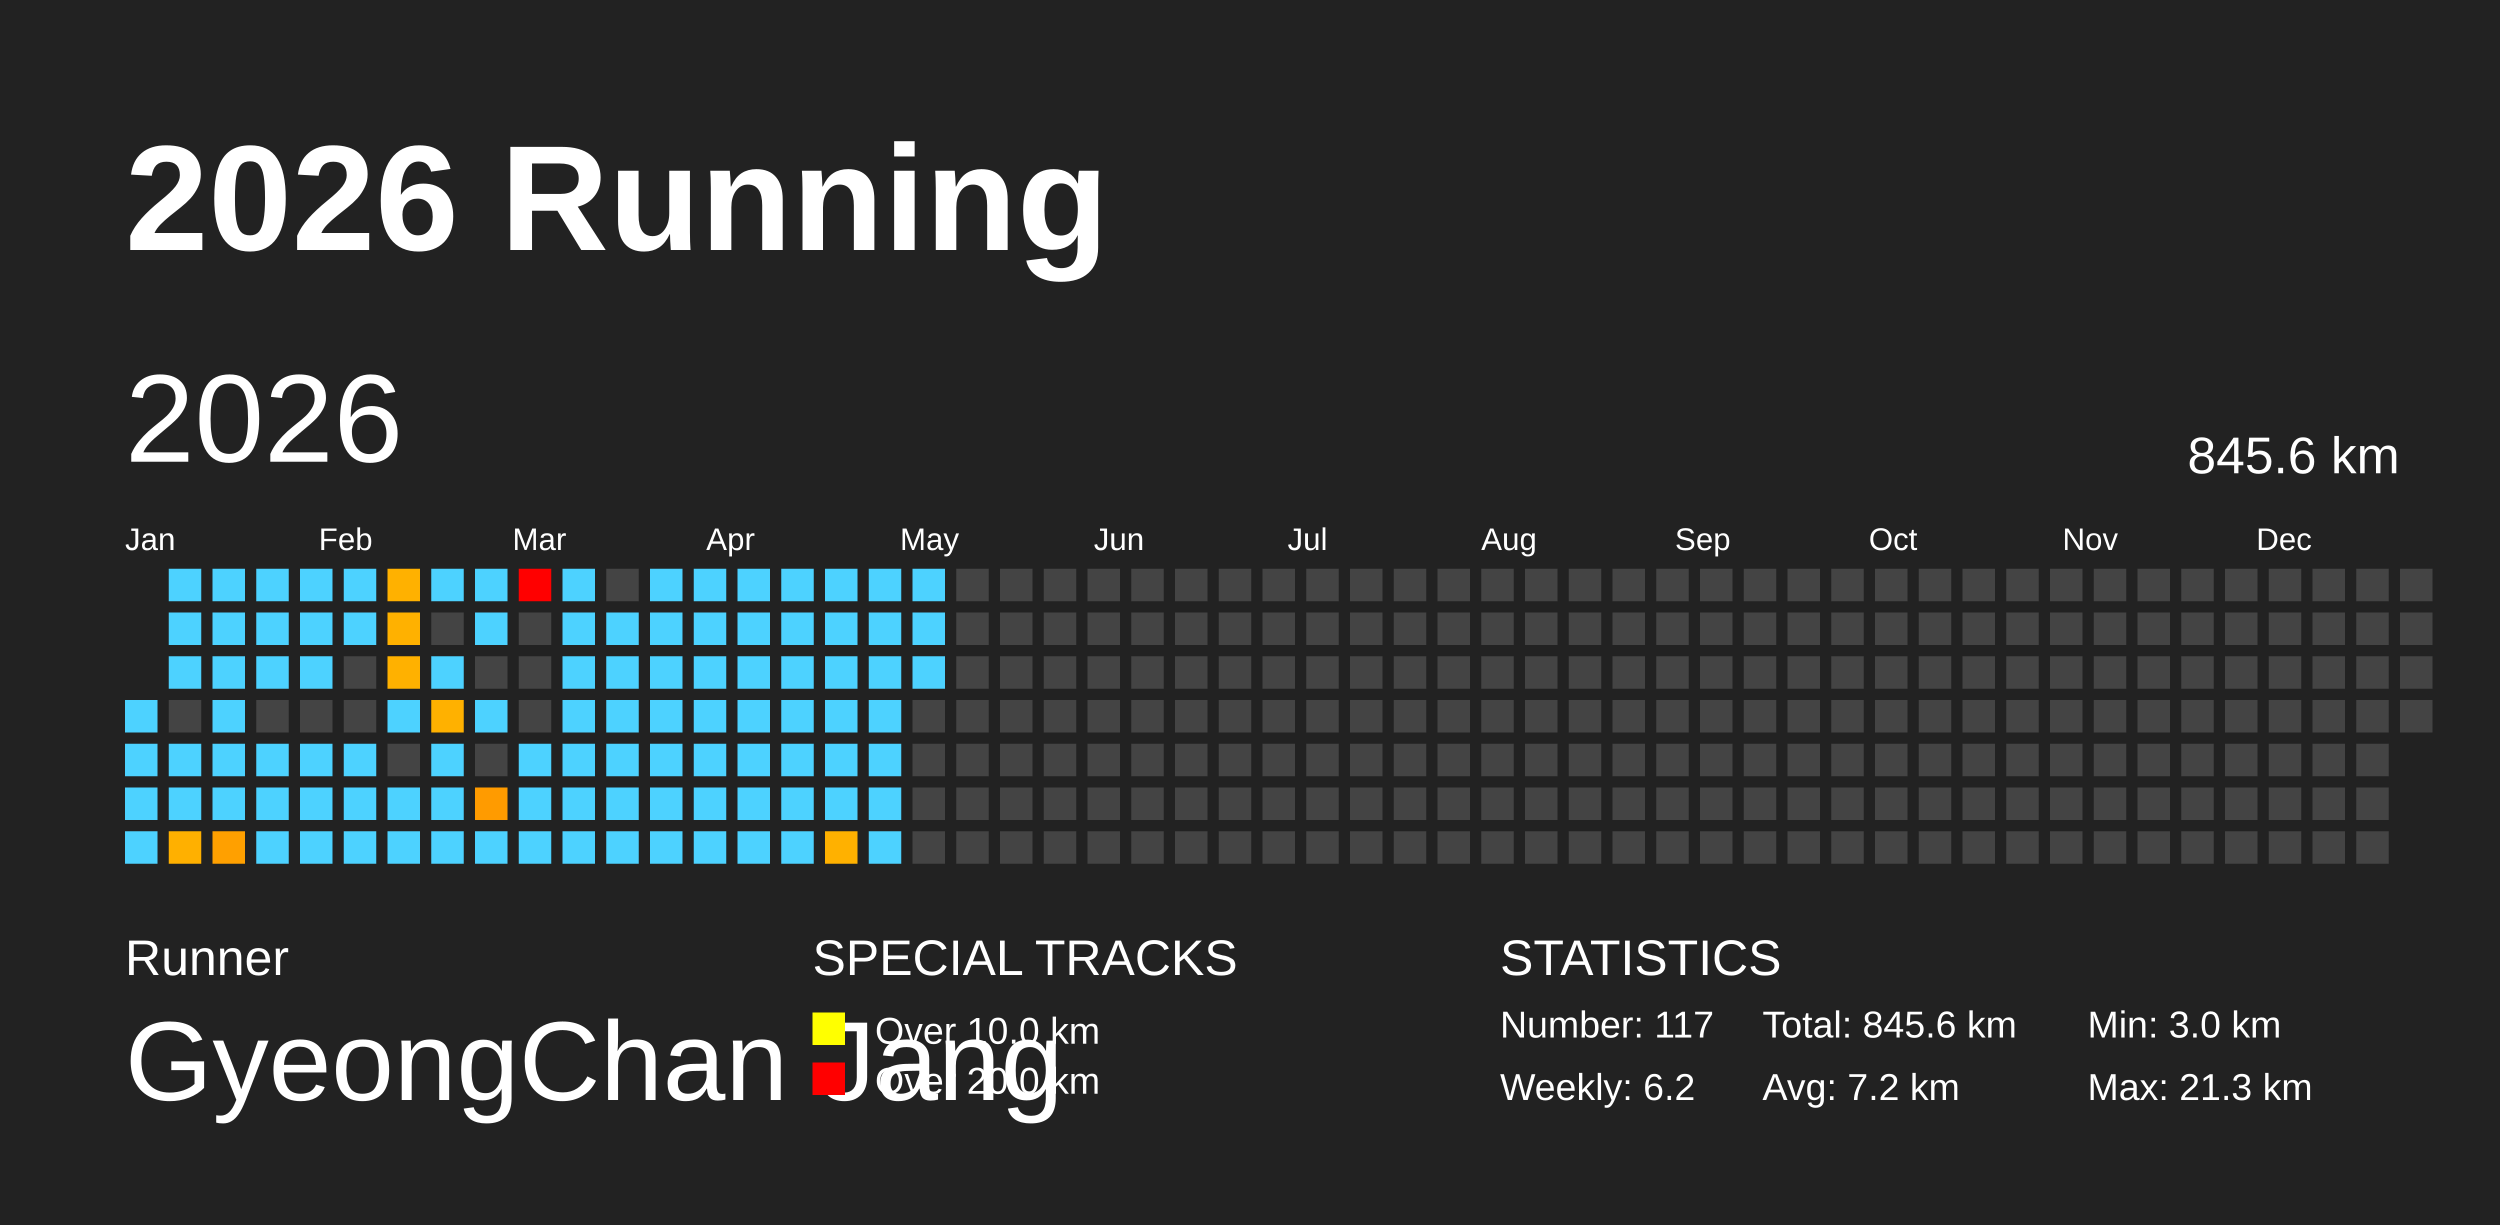
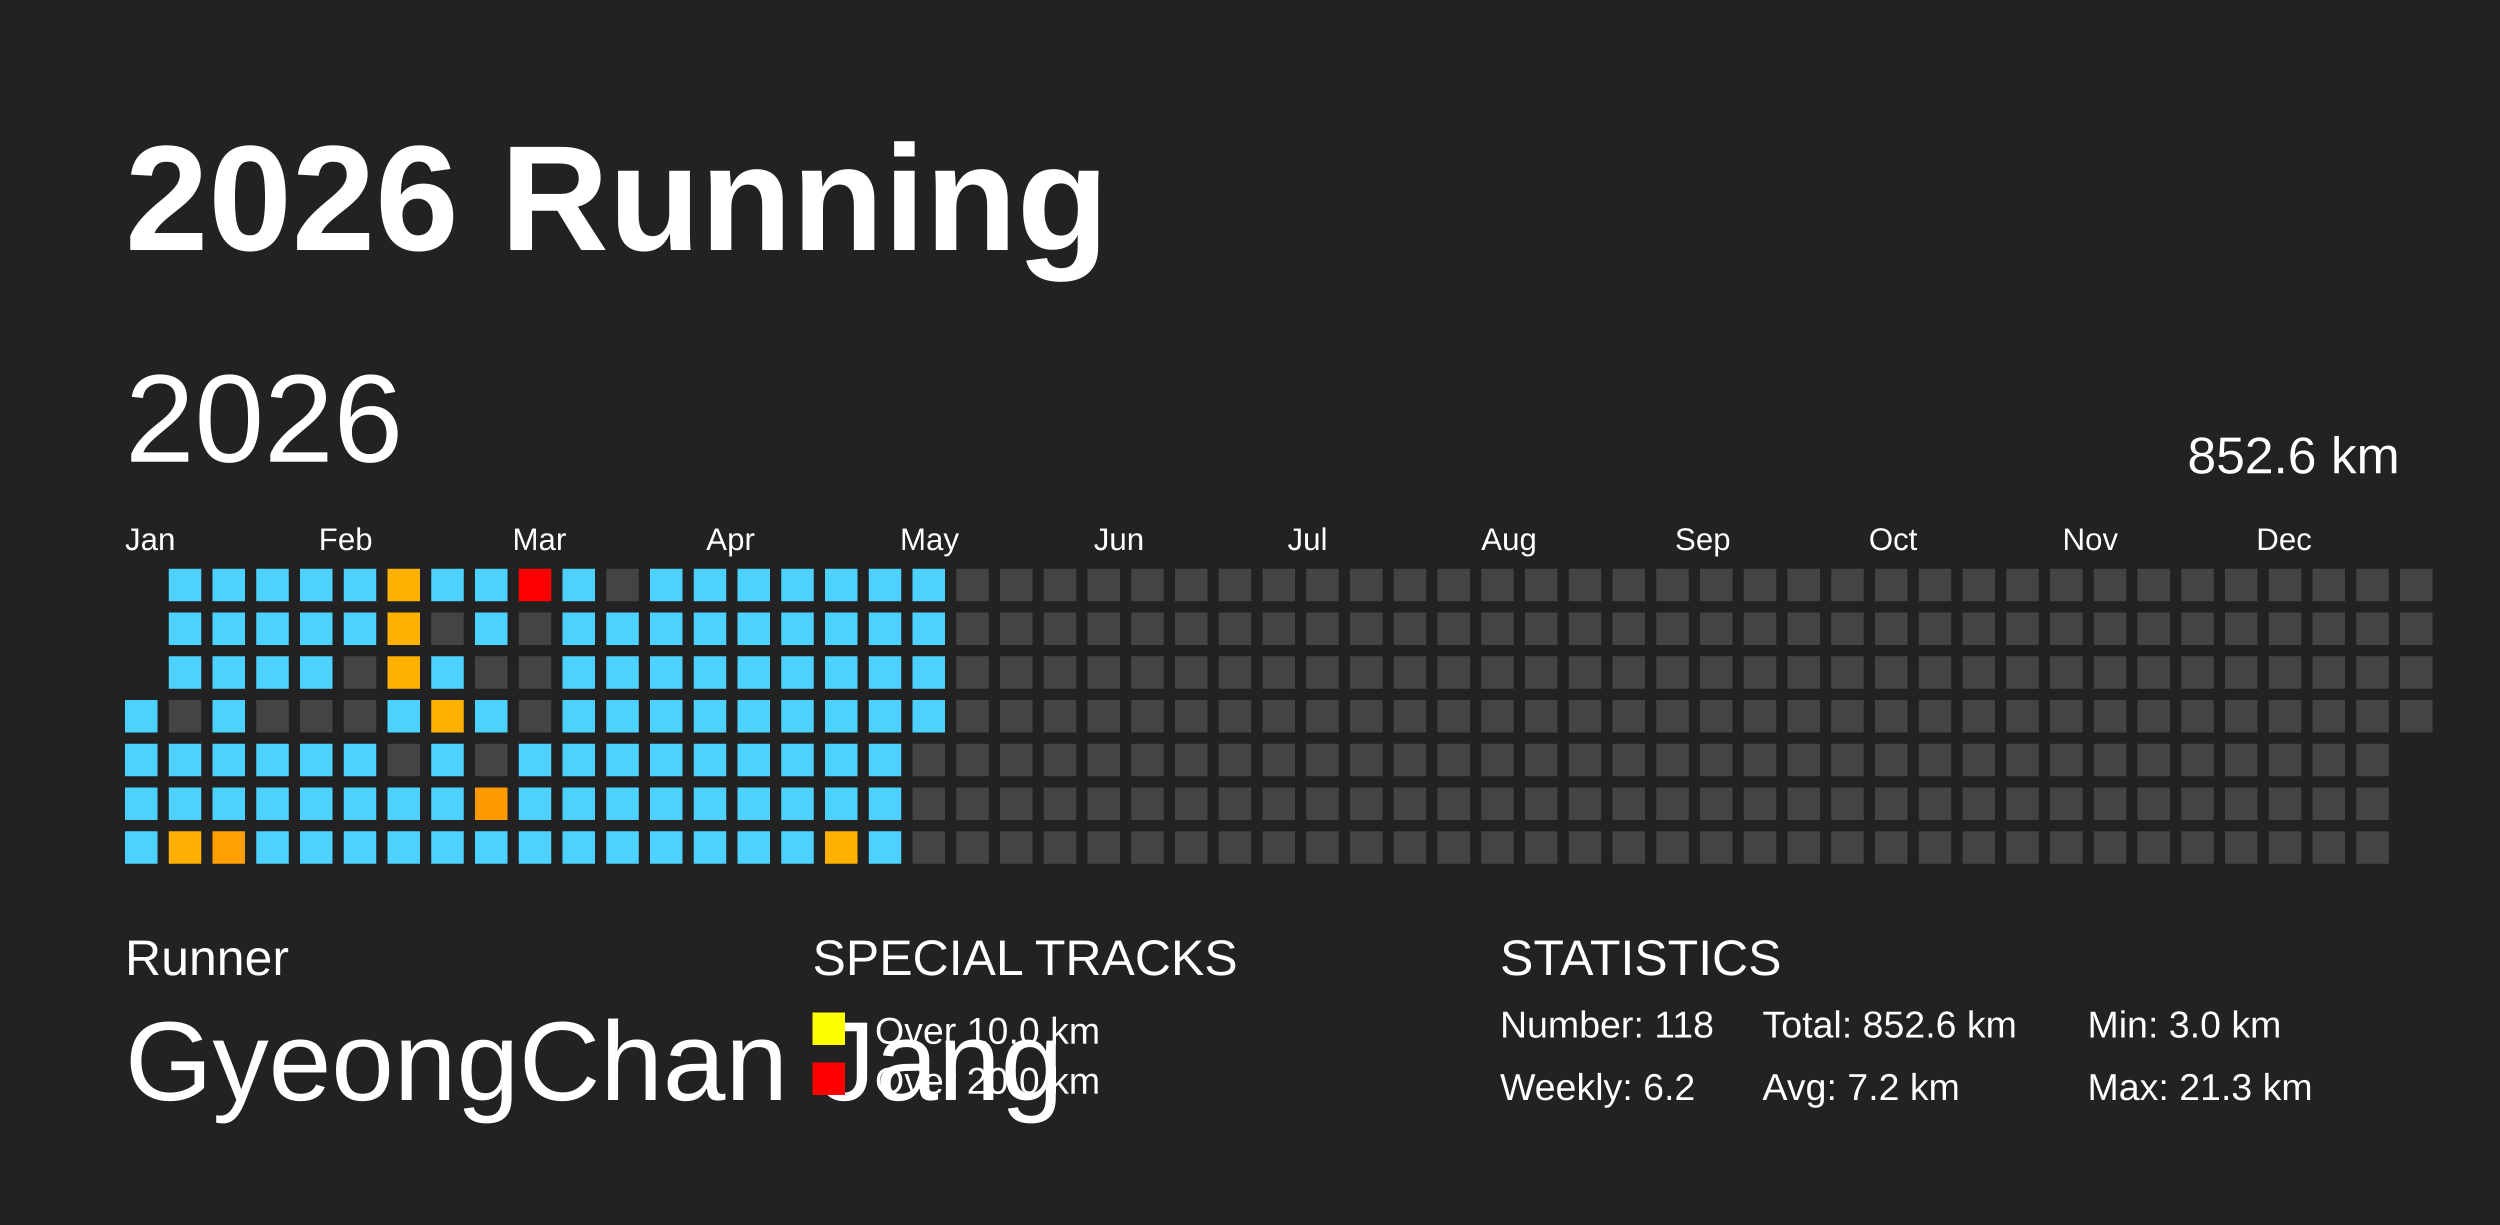
<svg xmlns="http://www.w3.org/2000/svg" baseProfile="full" height="98mm" version="1.1" viewBox="0,0,200,98" width="200mm">
  <defs />
  <rect fill="#222222" height="98" width="200" x="0" y="0" />
  <text fill="#FFFFFF" style="font-size:12px; font-family:Arial; font-weight:bold;" x="10" y="20">2026 Running</text>
  <text fill="#FFFFFF" style="font-size:4px; font-family:Arial" x="10" y="78">Runner</text>
  <text fill="#FFFFFF" style="font-size:9px; font-family:Arial" x="10" y="88">GyeongChan Jang</text>
  <text fill="#FFFFFF" style="font-size:4px; font-family:Arial" x="65" y="78">SPECIAL TRACKS</text>
  <rect fill="yellow" height="2.6" width="2.6" x="65" y="81" />
  <text fill="#FFFFFF" style="font-size:3px; font-family:Arial" x="70" y="83.5">Over 10.0 km</text>
  <rect fill="red" height="2.6" width="2.6" x="65" y="85" />
  <text fill="#FFFFFF" style="font-size:3px; font-family:Arial" x="70" y="87.5">Over 20.0 km</text>
  <text fill="#FFFFFF" style="font-size:4px; font-family:Arial" x="120" y="78">STATISTICS</text>
-   <text fill="#FFFFFF" style="font-size:3px; font-family:Arial" x="120" y="83">Number: 117</text>
+   <text fill="#FFFFFF" style="font-size:3px; font-family:Arial" x="120" y="83">Number: 118</text>
  <text fill="#FFFFFF" style="font-size:3px; font-family:Arial" x="120" y="88">Weekly: 6.2</text>
-   <text fill="#FFFFFF" style="font-size:3px; font-family:Arial" x="141" y="83">Total: 845.6 km</text>
+   <text fill="#FFFFFF" style="font-size:3px; font-family:Arial" x="141" y="83">Total: 852.6 km</text>
  <text fill="#FFFFFF" style="font-size:3px; font-family:Arial" x="141" y="88">Avg: 7.2 km</text>
  <text fill="#FFFFFF" style="font-size:3px; font-family:Arial" x="167" y="83">Min: 3.0 km</text>
  <text fill="#FFFFFF" style="font-size:3px; font-family:Arial" x="167" y="88">Max: 21.3 km</text>
  <text dominant-baseline="hanging" fill="#FFFFFF" style="font-size:10.0px; font-family:Arial;" x="10" y="30">2026</text>
-   <text dominant-baseline="hanging" fill="#FFFFFF" style="font-size:4.125px; font-family:Arial;" x="175" y="35">845.6 km</text>
+   <text dominant-baseline="hanging" fill="#FFFFFF" style="font-size:4.125px; font-family:Arial;" x="175" y="35">852.6 km</text>
  <text fill="#FFFFFF" style="font-size:2.5px; font-family:Arial" x="10.0" y="44">Jan</text>
  <text fill="#FFFFFF" style="font-size:2.5px; font-family:Arial" x="25.5" y="44">Feb</text>
  <text fill="#FFFFFF" style="font-size:2.5px; font-family:Arial" x="41.0" y="44">Mar</text>
  <text fill="#FFFFFF" style="font-size:2.5px; font-family:Arial" x="56.5" y="44">Apr</text>
  <text fill="#FFFFFF" style="font-size:2.5px; font-family:Arial" x="72.0" y="44">May</text>
  <text fill="#FFFFFF" style="font-size:2.5px; font-family:Arial" x="87.5" y="44">Jun</text>
  <text fill="#FFFFFF" style="font-size:2.5px; font-family:Arial" x="103.0" y="44">Jul</text>
  <text fill="#FFFFFF" style="font-size:2.5px; font-family:Arial" x="118.5" y="44">Aug</text>
  <text fill="#FFFFFF" style="font-size:2.5px; font-family:Arial" x="134.0" y="44">Sep</text>
  <text fill="#FFFFFF" style="font-size:2.5px; font-family:Arial" x="149.5" y="44">Oct</text>
  <text fill="#FFFFFF" style="font-size:2.5px; font-family:Arial" x="165.0" y="44">Nov</text>
  <text fill="#FFFFFF" style="font-size:2.5px; font-family:Arial" x="180.5" y="44">Dec</text>
  <rect fill="#4dd2ff" height="2.6" width="2.6" x="10.0" y="56.0" />
  <rect fill="#4dd2ff" height="2.6" width="2.6" x="10.0" y="59.5" />
  <rect fill="#4dd2ff" height="2.6" width="2.6" x="10.0" y="63.0" />
  <rect fill="#4dd2ff" height="2.6" width="2.6" x="10.0" y="66.5" />
  <rect fill="#4dd2ff" height="2.6" width="2.6" x="13.5" y="45.5" />
  <rect fill="#4dd2ff" height="2.6" width="2.6" x="13.5" y="49.0" />
  <rect fill="#4dd2ff" height="2.6" width="2.6" x="13.5" y="52.5" />
  <rect fill="#444444" height="2.6" width="2.6" x="13.5" y="56.0" />
  <rect fill="#4dd2ff" height="2.6" width="2.6" x="13.5" y="59.5" />
  <rect fill="#4dd2ff" height="2.6" width="2.6" x="13.5" y="63.0" />
  <rect fill="#ffb000" height="2.6" width="2.6" x="13.5" y="66.5" />
  <rect fill="#4dd2ff" height="2.6" width="2.6" x="17.0" y="45.5" />
  <rect fill="#4dd2ff" height="2.6" width="2.6" x="17.0" y="49.0" />
  <rect fill="#4dd2ff" height="2.6" width="2.6" x="17.0" y="52.5" />
  <rect fill="#4dd2ff" height="2.6" width="2.6" x="17.0" y="56.0" />
  <rect fill="#4dd2ff" height="2.6" width="2.6" x="17.0" y="59.5" />
  <rect fill="#4dd2ff" height="2.6" width="2.6" x="17.0" y="63.0" />
  <rect fill="#ffa000" height="2.6" width="2.6" x="17.0" y="66.5" />
  <rect fill="#4dd2ff" height="2.6" width="2.6" x="20.5" y="45.5" />
  <rect fill="#4dd2ff" height="2.6" width="2.6" x="20.5" y="49.0" />
  <rect fill="#4dd2ff" height="2.6" width="2.6" x="20.5" y="52.5" />
  <rect fill="#444444" height="2.6" width="2.6" x="20.5" y="56.0" />
  <rect fill="#4dd2ff" height="2.6" width="2.6" x="20.5" y="59.5" />
  <rect fill="#4dd2ff" height="2.6" width="2.6" x="20.5" y="63.0" />
  <rect fill="#4dd2ff" height="2.6" width="2.6" x="20.5" y="66.5" />
  <rect fill="#4dd2ff" height="2.6" width="2.6" x="24.0" y="45.5" />
  <rect fill="#4dd2ff" height="2.6" width="2.6" x="24.0" y="49.0" />
  <rect fill="#4dd2ff" height="2.6" width="2.6" x="24.0" y="52.5" />
  <rect fill="#444444" height="2.6" width="2.6" x="24.0" y="56.0" />
  <rect fill="#4dd2ff" height="2.6" width="2.6" x="24.0" y="59.5" />
  <rect fill="#4dd2ff" height="2.6" width="2.6" x="24.0" y="63.0" />
  <rect fill="#4dd2ff" height="2.6" width="2.6" x="24.0" y="66.5" />
  <rect fill="#4dd2ff" height="2.6" width="2.6" x="27.5" y="45.5" />
  <rect fill="#4dd2ff" height="2.6" width="2.6" x="27.5" y="49.0" />
  <rect fill="#444444" height="2.6" width="2.6" x="27.5" y="52.5" />
  <rect fill="#444444" height="2.6" width="2.6" x="27.5" y="56.0" />
  <rect fill="#4dd2ff" height="2.6" width="2.6" x="27.5" y="59.5" />
  <rect fill="#4dd2ff" height="2.6" width="2.6" x="27.5" y="63.0" />
  <rect fill="#4dd2ff" height="2.6" width="2.6" x="27.5" y="66.5" />
  <rect fill="#ffb100" height="2.6" width="2.6" x="31.0" y="45.5" />
  <rect fill="#ffb100" height="2.6" width="2.6" x="31.0" y="49.0" />
  <rect fill="#ffb100" height="2.6" width="2.6" x="31.0" y="52.5" />
  <rect fill="#4dd2ff" height="2.6" width="2.6" x="31.0" y="56.0" />
  <rect fill="#444444" height="2.6" width="2.6" x="31.0" y="59.5" />
  <rect fill="#4dd2ff" height="2.6" width="2.6" x="31.0" y="63.0" />
  <rect fill="#4dd2ff" height="2.6" width="2.6" x="31.0" y="66.5" />
  <rect fill="#4dd2ff" height="2.6" width="2.6" x="34.5" y="45.5" />
  <rect fill="#444444" height="2.6" width="2.6" x="34.5" y="49.0" />
  <rect fill="#4dd2ff" height="2.6" width="2.6" x="34.5" y="52.5" />
  <rect fill="#ffb100" height="2.6" width="2.6" x="34.5" y="56.0" />
  <rect fill="#4dd2ff" height="2.6" width="2.6" x="34.5" y="59.5" />
  <rect fill="#4dd2ff" height="2.6" width="2.6" x="34.5" y="63.0" />
  <rect fill="#4dd2ff" height="2.6" width="2.6" x="34.5" y="66.5" />
  <rect fill="#4dd2ff" height="2.6" width="2.6" x="38.0" y="45.5" />
  <rect fill="#4dd2ff" height="2.6" width="2.6" x="38.0" y="49.0" />
  <rect fill="#444444" height="2.6" width="2.6" x="38.0" y="52.5" />
  <rect fill="#4dd2ff" height="2.6" width="2.6" x="38.0" y="56.0" />
  <rect fill="#444444" height="2.6" width="2.6" x="38.0" y="59.5" />
  <rect fill="#ff9b00" height="2.6" width="2.6" x="38.0" y="63.0" />
  <rect fill="#4dd2ff" height="2.6" width="2.6" x="38.0" y="66.5" />
  <rect fill="red" height="2.6" width="2.6" x="41.5" y="45.5" />
  <rect fill="#444444" height="2.6" width="2.6" x="41.5" y="49.0" />
  <rect fill="#444444" height="2.6" width="2.6" x="41.5" y="52.5" />
  <rect fill="#444444" height="2.6" width="2.6" x="41.5" y="56.0" />
  <rect fill="#4dd2ff" height="2.6" width="2.6" x="41.5" y="59.5" />
  <rect fill="#4dd2ff" height="2.6" width="2.6" x="41.5" y="63.0" />
  <rect fill="#4dd2ff" height="2.6" width="2.6" x="41.5" y="66.5" />
  <rect fill="#4dd2ff" height="2.6" width="2.6" x="45.0" y="45.5" />
  <rect fill="#4dd2ff" height="2.6" width="2.6" x="45.0" y="49.0" />
  <rect fill="#4dd2ff" height="2.6" width="2.6" x="45.0" y="52.5" />
  <rect fill="#4dd2ff" height="2.6" width="2.6" x="45.0" y="56.0" />
  <rect fill="#4dd2ff" height="2.6" width="2.6" x="45.0" y="59.5" />
  <rect fill="#4dd2ff" height="2.6" width="2.6" x="45.0" y="63.0" />
  <rect fill="#4dd2ff" height="2.6" width="2.6" x="45.0" y="66.5" />
  <rect fill="#444444" height="2.6" width="2.6" x="48.5" y="45.5" />
  <rect fill="#4dd2ff" height="2.6" width="2.6" x="48.5" y="49.0" />
  <rect fill="#4dd2ff" height="2.6" width="2.6" x="48.5" y="52.5" />
  <rect fill="#4dd2ff" height="2.6" width="2.6" x="48.5" y="56.0" />
  <rect fill="#4dd2ff" height="2.6" width="2.6" x="48.5" y="59.5" />
  <rect fill="#4dd2ff" height="2.6" width="2.6" x="48.5" y="63.0" />
  <rect fill="#4dd2ff" height="2.6" width="2.6" x="48.5" y="66.5" />
  <rect fill="#4dd2ff" height="2.6" width="2.6" x="52.0" y="45.5" />
  <rect fill="#4dd2ff" height="2.6" width="2.6" x="52.0" y="49.0" />
  <rect fill="#4dd2ff" height="2.6" width="2.6" x="52.0" y="52.5" />
  <rect fill="#4dd2ff" height="2.6" width="2.6" x="52.0" y="56.0" />
  <rect fill="#4dd2ff" height="2.6" width="2.6" x="52.0" y="59.5" />
  <rect fill="#4dd2ff" height="2.6" width="2.6" x="52.0" y="63.0" />
  <rect fill="#4dd2ff" height="2.6" width="2.6" x="52.0" y="66.5" />
  <rect fill="#4dd2ff" height="2.6" width="2.6" x="55.5" y="45.5" />
  <rect fill="#4dd2ff" height="2.6" width="2.6" x="55.5" y="49.0" />
  <rect fill="#4dd2ff" height="2.6" width="2.6" x="55.5" y="52.5" />
  <rect fill="#4dd2ff" height="2.6" width="2.6" x="55.5" y="56.0" />
  <rect fill="#4dd2ff" height="2.6" width="2.6" x="55.5" y="59.5" />
  <rect fill="#4dd2ff" height="2.6" width="2.6" x="55.5" y="63.0" />
  <rect fill="#4dd2ff" height="2.6" width="2.6" x="55.5" y="66.5" />
  <rect fill="#4dd2ff" height="2.6" width="2.6" x="59.0" y="45.5" />
  <rect fill="#4dd2ff" height="2.6" width="2.6" x="59.0" y="49.0" />
  <rect fill="#4dd2ff" height="2.6" width="2.6" x="59.0" y="52.5" />
  <rect fill="#4dd2ff" height="2.6" width="2.6" x="59.0" y="56.0" />
  <rect fill="#4dd2ff" height="2.6" width="2.6" x="59.0" y="59.5" />
  <rect fill="#4dd2ff" height="2.6" width="2.6" x="59.0" y="63.0" />
  <rect fill="#4dd2ff" height="2.6" width="2.6" x="59.0" y="66.5" />
  <rect fill="#4dd2ff" height="2.6" width="2.6" x="62.5" y="45.5" />
  <rect fill="#4dd2ff" height="2.6" width="2.6" x="62.5" y="49.0" />
  <rect fill="#4dd2ff" height="2.6" width="2.6" x="62.5" y="52.5" />
  <rect fill="#4dd2ff" height="2.6" width="2.6" x="62.5" y="56.0" />
  <rect fill="#4dd2ff" height="2.6" width="2.6" x="62.5" y="59.5" />
  <rect fill="#4dd2ff" height="2.6" width="2.6" x="62.5" y="63.0" />
  <rect fill="#4dd2ff" height="2.6" width="2.6" x="62.5" y="66.5" />
  <rect fill="#4dd2ff" height="2.6" width="2.6" x="66.0" y="45.5" />
  <rect fill="#4dd2ff" height="2.6" width="2.6" x="66.0" y="49.0" />
  <rect fill="#4dd2ff" height="2.6" width="2.6" x="66.0" y="52.5" />
  <rect fill="#4dd2ff" height="2.6" width="2.6" x="66.0" y="56.0" />
  <rect fill="#4dd2ff" height="2.6" width="2.6" x="66.0" y="59.5" />
  <rect fill="#4dd2ff" height="2.6" width="2.6" x="66.0" y="63.0" />
  <rect fill="#ffb100" height="2.6" width="2.6" x="66.0" y="66.5" />
  <rect fill="#4dd2ff" height="2.6" width="2.6" x="69.5" y="45.5" />
  <rect fill="#4dd2ff" height="2.6" width="2.6" x="69.5" y="49.0" />
  <rect fill="#4dd2ff" height="2.6" width="2.6" x="69.5" y="52.5" />
  <rect fill="#4dd2ff" height="2.6" width="2.6" x="69.5" y="56.0" />
  <rect fill="#4dd2ff" height="2.6" width="2.6" x="69.5" y="59.5" />
  <rect fill="#4dd2ff" height="2.6" width="2.6" x="69.5" y="63.0" />
  <rect fill="#4dd2ff" height="2.6" width="2.6" x="69.5" y="66.5" />
  <rect fill="#4dd2ff" height="2.6" width="2.6" x="73.0" y="45.5" />
  <rect fill="#4dd2ff" height="2.6" width="2.6" x="73.0" y="49.0" />
  <rect fill="#4dd2ff" height="2.6" width="2.6" x="73.0" y="52.5" />
-   <rect fill="#444444" height="2.6" width="2.6" x="73.0" y="56.0" />
+   <rect fill="#4dd2ff" height="2.6" width="2.6" x="73.0" y="56.0" />
  <rect fill="#444444" height="2.6" width="2.6" x="73.0" y="59.5" />
  <rect fill="#444444" height="2.6" width="2.6" x="73.0" y="63.0" />
  <rect fill="#444444" height="2.6" width="2.6" x="73.0" y="66.5" />
  <rect fill="#444444" height="2.6" width="2.6" x="76.5" y="45.5" />
  <rect fill="#444444" height="2.6" width="2.6" x="76.5" y="49.0" />
  <rect fill="#444444" height="2.6" width="2.6" x="76.5" y="52.5" />
  <rect fill="#444444" height="2.6" width="2.6" x="76.5" y="56.0" />
  <rect fill="#444444" height="2.6" width="2.6" x="76.5" y="59.5" />
  <rect fill="#444444" height="2.6" width="2.6" x="76.5" y="63.0" />
  <rect fill="#444444" height="2.6" width="2.6" x="76.5" y="66.5" />
  <rect fill="#444444" height="2.6" width="2.6" x="80.0" y="45.5" />
  <rect fill="#444444" height="2.6" width="2.6" x="80.0" y="49.0" />
  <rect fill="#444444" height="2.6" width="2.6" x="80.0" y="52.5" />
  <rect fill="#444444" height="2.6" width="2.6" x="80.0" y="56.0" />
  <rect fill="#444444" height="2.6" width="2.6" x="80.0" y="59.5" />
  <rect fill="#444444" height="2.6" width="2.6" x="80.0" y="63.0" />
  <rect fill="#444444" height="2.6" width="2.6" x="80.0" y="66.5" />
  <rect fill="#444444" height="2.6" width="2.6" x="83.5" y="45.5" />
  <rect fill="#444444" height="2.6" width="2.6" x="83.5" y="49.0" />
  <rect fill="#444444" height="2.6" width="2.6" x="83.5" y="52.5" />
  <rect fill="#444444" height="2.6" width="2.6" x="83.5" y="56.0" />
  <rect fill="#444444" height="2.6" width="2.6" x="83.5" y="59.5" />
  <rect fill="#444444" height="2.6" width="2.6" x="83.5" y="63.0" />
  <rect fill="#444444" height="2.6" width="2.6" x="83.5" y="66.5" />
  <rect fill="#444444" height="2.6" width="2.6" x="87.0" y="45.5" />
  <rect fill="#444444" height="2.6" width="2.6" x="87.0" y="49.0" />
  <rect fill="#444444" height="2.6" width="2.6" x="87.0" y="52.5" />
  <rect fill="#444444" height="2.6" width="2.6" x="87.0" y="56.0" />
  <rect fill="#444444" height="2.6" width="2.6" x="87.0" y="59.5" />
  <rect fill="#444444" height="2.6" width="2.6" x="87.0" y="63.0" />
  <rect fill="#444444" height="2.6" width="2.6" x="87.0" y="66.5" />
  <rect fill="#444444" height="2.6" width="2.6" x="90.5" y="45.5" />
  <rect fill="#444444" height="2.6" width="2.6" x="90.5" y="49.0" />
  <rect fill="#444444" height="2.6" width="2.6" x="90.5" y="52.5" />
  <rect fill="#444444" height="2.6" width="2.6" x="90.5" y="56.0" />
  <rect fill="#444444" height="2.6" width="2.6" x="90.5" y="59.5" />
  <rect fill="#444444" height="2.6" width="2.6" x="90.5" y="63.0" />
  <rect fill="#444444" height="2.6" width="2.6" x="90.5" y="66.5" />
  <rect fill="#444444" height="2.6" width="2.6" x="94.0" y="45.5" />
  <rect fill="#444444" height="2.6" width="2.6" x="94.0" y="49.0" />
  <rect fill="#444444" height="2.6" width="2.6" x="94.0" y="52.5" />
  <rect fill="#444444" height="2.6" width="2.6" x="94.0" y="56.0" />
  <rect fill="#444444" height="2.6" width="2.6" x="94.0" y="59.5" />
  <rect fill="#444444" height="2.6" width="2.6" x="94.0" y="63.0" />
  <rect fill="#444444" height="2.6" width="2.6" x="94.0" y="66.5" />
  <rect fill="#444444" height="2.6" width="2.6" x="97.5" y="45.5" />
  <rect fill="#444444" height="2.6" width="2.6" x="97.5" y="49.0" />
  <rect fill="#444444" height="2.6" width="2.6" x="97.5" y="52.5" />
  <rect fill="#444444" height="2.6" width="2.6" x="97.5" y="56.0" />
  <rect fill="#444444" height="2.6" width="2.6" x="97.5" y="59.5" />
  <rect fill="#444444" height="2.6" width="2.6" x="97.5" y="63.0" />
  <rect fill="#444444" height="2.6" width="2.6" x="97.5" y="66.5" />
  <rect fill="#444444" height="2.6" width="2.6" x="101.0" y="45.5" />
  <rect fill="#444444" height="2.6" width="2.6" x="101.0" y="49.0" />
  <rect fill="#444444" height="2.6" width="2.6" x="101.0" y="52.5" />
  <rect fill="#444444" height="2.6" width="2.6" x="101.0" y="56.0" />
  <rect fill="#444444" height="2.6" width="2.6" x="101.0" y="59.5" />
  <rect fill="#444444" height="2.6" width="2.6" x="101.0" y="63.0" />
  <rect fill="#444444" height="2.6" width="2.6" x="101.0" y="66.5" />
  <rect fill="#444444" height="2.6" width="2.6" x="104.5" y="45.5" />
  <rect fill="#444444" height="2.6" width="2.6" x="104.5" y="49.0" />
  <rect fill="#444444" height="2.6" width="2.6" x="104.5" y="52.5" />
  <rect fill="#444444" height="2.6" width="2.6" x="104.5" y="56.0" />
  <rect fill="#444444" height="2.6" width="2.6" x="104.5" y="59.5" />
  <rect fill="#444444" height="2.6" width="2.6" x="104.5" y="63.0" />
  <rect fill="#444444" height="2.6" width="2.6" x="104.5" y="66.5" />
  <rect fill="#444444" height="2.6" width="2.6" x="108.0" y="45.5" />
  <rect fill="#444444" height="2.6" width="2.6" x="108.0" y="49.0" />
  <rect fill="#444444" height="2.6" width="2.6" x="108.0" y="52.5" />
  <rect fill="#444444" height="2.6" width="2.6" x="108.0" y="56.0" />
  <rect fill="#444444" height="2.6" width="2.6" x="108.0" y="59.5" />
  <rect fill="#444444" height="2.6" width="2.6" x="108.0" y="63.0" />
  <rect fill="#444444" height="2.6" width="2.6" x="108.0" y="66.5" />
  <rect fill="#444444" height="2.6" width="2.6" x="111.5" y="45.5" />
  <rect fill="#444444" height="2.6" width="2.6" x="111.5" y="49.0" />
  <rect fill="#444444" height="2.6" width="2.6" x="111.5" y="52.5" />
  <rect fill="#444444" height="2.6" width="2.6" x="111.5" y="56.0" />
  <rect fill="#444444" height="2.6" width="2.6" x="111.5" y="59.5" />
  <rect fill="#444444" height="2.6" width="2.6" x="111.5" y="63.0" />
  <rect fill="#444444" height="2.6" width="2.6" x="111.5" y="66.5" />
  <rect fill="#444444" height="2.6" width="2.6" x="115.0" y="45.5" />
  <rect fill="#444444" height="2.6" width="2.6" x="115.0" y="49.0" />
  <rect fill="#444444" height="2.6" width="2.6" x="115.0" y="52.5" />
  <rect fill="#444444" height="2.6" width="2.6" x="115.0" y="56.0" />
  <rect fill="#444444" height="2.6" width="2.6" x="115.0" y="59.5" />
  <rect fill="#444444" height="2.6" width="2.6" x="115.0" y="63.0" />
  <rect fill="#444444" height="2.6" width="2.6" x="115.0" y="66.5" />
  <rect fill="#444444" height="2.6" width="2.6" x="118.5" y="45.5" />
  <rect fill="#444444" height="2.6" width="2.6" x="118.5" y="49.0" />
  <rect fill="#444444" height="2.6" width="2.6" x="118.5" y="52.5" />
  <rect fill="#444444" height="2.6" width="2.6" x="118.5" y="56.0" />
  <rect fill="#444444" height="2.6" width="2.6" x="118.5" y="59.5" />
  <rect fill="#444444" height="2.6" width="2.6" x="118.5" y="63.0" />
  <rect fill="#444444" height="2.6" width="2.6" x="118.5" y="66.5" />
  <rect fill="#444444" height="2.6" width="2.6" x="122.0" y="45.5" />
  <rect fill="#444444" height="2.6" width="2.6" x="122.0" y="49.0" />
  <rect fill="#444444" height="2.6" width="2.6" x="122.0" y="52.5" />
  <rect fill="#444444" height="2.6" width="2.6" x="122.0" y="56.0" />
  <rect fill="#444444" height="2.6" width="2.6" x="122.0" y="59.5" />
  <rect fill="#444444" height="2.6" width="2.6" x="122.0" y="63.0" />
  <rect fill="#444444" height="2.6" width="2.6" x="122.0" y="66.5" />
  <rect fill="#444444" height="2.6" width="2.6" x="125.5" y="45.5" />
  <rect fill="#444444" height="2.6" width="2.6" x="125.5" y="49.0" />
  <rect fill="#444444" height="2.6" width="2.6" x="125.5" y="52.5" />
  <rect fill="#444444" height="2.6" width="2.6" x="125.5" y="56.0" />
  <rect fill="#444444" height="2.6" width="2.6" x="125.5" y="59.5" />
  <rect fill="#444444" height="2.6" width="2.6" x="125.5" y="63.0" />
  <rect fill="#444444" height="2.6" width="2.6" x="125.5" y="66.5" />
  <rect fill="#444444" height="2.6" width="2.6" x="129.0" y="45.5" />
  <rect fill="#444444" height="2.6" width="2.6" x="129.0" y="49.0" />
  <rect fill="#444444" height="2.6" width="2.6" x="129.0" y="52.5" />
  <rect fill="#444444" height="2.6" width="2.6" x="129.0" y="56.0" />
  <rect fill="#444444" height="2.6" width="2.6" x="129.0" y="59.5" />
  <rect fill="#444444" height="2.6" width="2.6" x="129.0" y="63.0" />
  <rect fill="#444444" height="2.6" width="2.6" x="129.0" y="66.5" />
  <rect fill="#444444" height="2.6" width="2.6" x="132.5" y="45.5" />
  <rect fill="#444444" height="2.6" width="2.6" x="132.5" y="49.0" />
  <rect fill="#444444" height="2.6" width="2.6" x="132.5" y="52.5" />
  <rect fill="#444444" height="2.6" width="2.6" x="132.5" y="56.0" />
  <rect fill="#444444" height="2.6" width="2.6" x="132.5" y="59.5" />
  <rect fill="#444444" height="2.6" width="2.6" x="132.5" y="63.0" />
  <rect fill="#444444" height="2.6" width="2.6" x="132.5" y="66.5" />
  <rect fill="#444444" height="2.6" width="2.6" x="136.0" y="45.5" />
  <rect fill="#444444" height="2.6" width="2.6" x="136.0" y="49.0" />
  <rect fill="#444444" height="2.6" width="2.6" x="136.0" y="52.5" />
  <rect fill="#444444" height="2.6" width="2.6" x="136.0" y="56.0" />
  <rect fill="#444444" height="2.6" width="2.6" x="136.0" y="59.5" />
  <rect fill="#444444" height="2.6" width="2.6" x="136.0" y="63.0" />
  <rect fill="#444444" height="2.6" width="2.6" x="136.0" y="66.5" />
  <rect fill="#444444" height="2.6" width="2.6" x="139.5" y="45.5" />
  <rect fill="#444444" height="2.6" width="2.6" x="139.5" y="49.0" />
  <rect fill="#444444" height="2.6" width="2.6" x="139.5" y="52.5" />
  <rect fill="#444444" height="2.6" width="2.6" x="139.5" y="56.0" />
  <rect fill="#444444" height="2.6" width="2.6" x="139.5" y="59.5" />
  <rect fill="#444444" height="2.6" width="2.6" x="139.5" y="63.0" />
  <rect fill="#444444" height="2.6" width="2.6" x="139.5" y="66.5" />
  <rect fill="#444444" height="2.6" width="2.6" x="143.0" y="45.5" />
  <rect fill="#444444" height="2.6" width="2.6" x="143.0" y="49.0" />
  <rect fill="#444444" height="2.6" width="2.6" x="143.0" y="52.5" />
  <rect fill="#444444" height="2.6" width="2.6" x="143.0" y="56.0" />
  <rect fill="#444444" height="2.6" width="2.6" x="143.0" y="59.5" />
  <rect fill="#444444" height="2.6" width="2.6" x="143.0" y="63.0" />
  <rect fill="#444444" height="2.6" width="2.6" x="143.0" y="66.5" />
  <rect fill="#444444" height="2.6" width="2.6" x="146.5" y="45.5" />
  <rect fill="#444444" height="2.6" width="2.6" x="146.5" y="49.0" />
  <rect fill="#444444" height="2.6" width="2.6" x="146.5" y="52.5" />
  <rect fill="#444444" height="2.6" width="2.6" x="146.5" y="56.0" />
  <rect fill="#444444" height="2.6" width="2.6" x="146.5" y="59.5" />
  <rect fill="#444444" height="2.6" width="2.6" x="146.5" y="63.0" />
  <rect fill="#444444" height="2.6" width="2.6" x="146.5" y="66.5" />
  <rect fill="#444444" height="2.6" width="2.6" x="150.0" y="45.5" />
  <rect fill="#444444" height="2.6" width="2.6" x="150.0" y="49.0" />
  <rect fill="#444444" height="2.6" width="2.6" x="150.0" y="52.5" />
  <rect fill="#444444" height="2.6" width="2.6" x="150.0" y="56.0" />
  <rect fill="#444444" height="2.6" width="2.6" x="150.0" y="59.5" />
  <rect fill="#444444" height="2.6" width="2.6" x="150.0" y="63.0" />
  <rect fill="#444444" height="2.6" width="2.6" x="150.0" y="66.5" />
  <rect fill="#444444" height="2.6" width="2.6" x="153.5" y="45.5" />
  <rect fill="#444444" height="2.6" width="2.6" x="153.5" y="49.0" />
  <rect fill="#444444" height="2.6" width="2.6" x="153.5" y="52.5" />
  <rect fill="#444444" height="2.6" width="2.6" x="153.5" y="56.0" />
  <rect fill="#444444" height="2.6" width="2.6" x="153.5" y="59.5" />
  <rect fill="#444444" height="2.6" width="2.6" x="153.5" y="63.0" />
  <rect fill="#444444" height="2.6" width="2.6" x="153.5" y="66.5" />
  <rect fill="#444444" height="2.6" width="2.6" x="157.0" y="45.5" />
  <rect fill="#444444" height="2.6" width="2.6" x="157.0" y="49.0" />
  <rect fill="#444444" height="2.6" width="2.6" x="157.0" y="52.5" />
  <rect fill="#444444" height="2.6" width="2.6" x="157.0" y="56.0" />
  <rect fill="#444444" height="2.6" width="2.6" x="157.0" y="59.5" />
  <rect fill="#444444" height="2.6" width="2.6" x="157.0" y="63.0" />
  <rect fill="#444444" height="2.6" width="2.6" x="157.0" y="66.5" />
  <rect fill="#444444" height="2.6" width="2.6" x="160.5" y="45.5" />
  <rect fill="#444444" height="2.6" width="2.6" x="160.5" y="49.0" />
  <rect fill="#444444" height="2.6" width="2.6" x="160.5" y="52.5" />
  <rect fill="#444444" height="2.6" width="2.6" x="160.5" y="56.0" />
  <rect fill="#444444" height="2.6" width="2.6" x="160.5" y="59.5" />
  <rect fill="#444444" height="2.6" width="2.6" x="160.5" y="63.0" />
  <rect fill="#444444" height="2.6" width="2.6" x="160.5" y="66.5" />
  <rect fill="#444444" height="2.6" width="2.6" x="164.0" y="45.5" />
  <rect fill="#444444" height="2.6" width="2.6" x="164.0" y="49.0" />
  <rect fill="#444444" height="2.6" width="2.6" x="164.0" y="52.5" />
  <rect fill="#444444" height="2.6" width="2.6" x="164.0" y="56.0" />
  <rect fill="#444444" height="2.6" width="2.6" x="164.0" y="59.5" />
  <rect fill="#444444" height="2.6" width="2.6" x="164.0" y="63.0" />
  <rect fill="#444444" height="2.6" width="2.6" x="164.0" y="66.5" />
  <rect fill="#444444" height="2.6" width="2.6" x="167.5" y="45.5" />
  <rect fill="#444444" height="2.6" width="2.6" x="167.5" y="49.0" />
  <rect fill="#444444" height="2.6" width="2.6" x="167.5" y="52.5" />
  <rect fill="#444444" height="2.6" width="2.6" x="167.5" y="56.0" />
  <rect fill="#444444" height="2.6" width="2.6" x="167.5" y="59.5" />
  <rect fill="#444444" height="2.6" width="2.6" x="167.5" y="63.0" />
  <rect fill="#444444" height="2.6" width="2.6" x="167.5" y="66.5" />
  <rect fill="#444444" height="2.6" width="2.6" x="171.0" y="45.5" />
  <rect fill="#444444" height="2.6" width="2.6" x="171.0" y="49.0" />
  <rect fill="#444444" height="2.6" width="2.6" x="171.0" y="52.5" />
  <rect fill="#444444" height="2.6" width="2.6" x="171.0" y="56.0" />
  <rect fill="#444444" height="2.6" width="2.6" x="171.0" y="59.5" />
  <rect fill="#444444" height="2.6" width="2.6" x="171.0" y="63.0" />
  <rect fill="#444444" height="2.6" width="2.6" x="171.0" y="66.5" />
  <rect fill="#444444" height="2.6" width="2.6" x="174.5" y="45.5" />
  <rect fill="#444444" height="2.6" width="2.6" x="174.5" y="49.0" />
  <rect fill="#444444" height="2.6" width="2.6" x="174.5" y="52.5" />
  <rect fill="#444444" height="2.6" width="2.6" x="174.5" y="56.0" />
  <rect fill="#444444" height="2.6" width="2.6" x="174.5" y="59.5" />
  <rect fill="#444444" height="2.6" width="2.6" x="174.5" y="63.0" />
  <rect fill="#444444" height="2.6" width="2.6" x="174.5" y="66.5" />
  <rect fill="#444444" height="2.6" width="2.6" x="178.0" y="45.5" />
  <rect fill="#444444" height="2.6" width="2.6" x="178.0" y="49.0" />
  <rect fill="#444444" height="2.6" width="2.6" x="178.0" y="52.5" />
  <rect fill="#444444" height="2.6" width="2.6" x="178.0" y="56.0" />
  <rect fill="#444444" height="2.6" width="2.6" x="178.0" y="59.5" />
  <rect fill="#444444" height="2.6" width="2.6" x="178.0" y="63.0" />
  <rect fill="#444444" height="2.6" width="2.6" x="178.0" y="66.5" />
  <rect fill="#444444" height="2.6" width="2.6" x="181.5" y="45.5" />
  <rect fill="#444444" height="2.6" width="2.6" x="181.5" y="49.0" />
  <rect fill="#444444" height="2.6" width="2.6" x="181.5" y="52.5" />
  <rect fill="#444444" height="2.6" width="2.6" x="181.5" y="56.0" />
  <rect fill="#444444" height="2.6" width="2.6" x="181.5" y="59.5" />
  <rect fill="#444444" height="2.6" width="2.6" x="181.5" y="63.0" />
  <rect fill="#444444" height="2.6" width="2.6" x="181.5" y="66.5" />
  <rect fill="#444444" height="2.6" width="2.6" x="185.0" y="45.5" />
  <rect fill="#444444" height="2.6" width="2.6" x="185.0" y="49.0" />
  <rect fill="#444444" height="2.6" width="2.6" x="185.0" y="52.5" />
  <rect fill="#444444" height="2.6" width="2.6" x="185.0" y="56.0" />
  <rect fill="#444444" height="2.6" width="2.6" x="185.0" y="59.5" />
  <rect fill="#444444" height="2.6" width="2.6" x="185.0" y="63.0" />
  <rect fill="#444444" height="2.6" width="2.6" x="185.0" y="66.5" />
  <rect fill="#444444" height="2.6" width="2.6" x="188.5" y="45.5" />
  <rect fill="#444444" height="2.6" width="2.6" x="188.5" y="49.0" />
  <rect fill="#444444" height="2.6" width="2.6" x="188.5" y="52.5" />
  <rect fill="#444444" height="2.6" width="2.6" x="188.5" y="56.0" />
  <rect fill="#444444" height="2.6" width="2.6" x="188.5" y="59.5" />
  <rect fill="#444444" height="2.6" width="2.6" x="188.5" y="63.0" />
  <rect fill="#444444" height="2.6" width="2.6" x="188.5" y="66.5" />
  <rect fill="#444444" height="2.6" width="2.6" x="192.0" y="45.5" />
  <rect fill="#444444" height="2.6" width="2.6" x="192.0" y="49.0" />
  <rect fill="#444444" height="2.6" width="2.6" x="192.0" y="52.5" />
  <rect fill="#444444" height="2.6" width="2.6" x="192.0" y="56.0" />
</svg>
